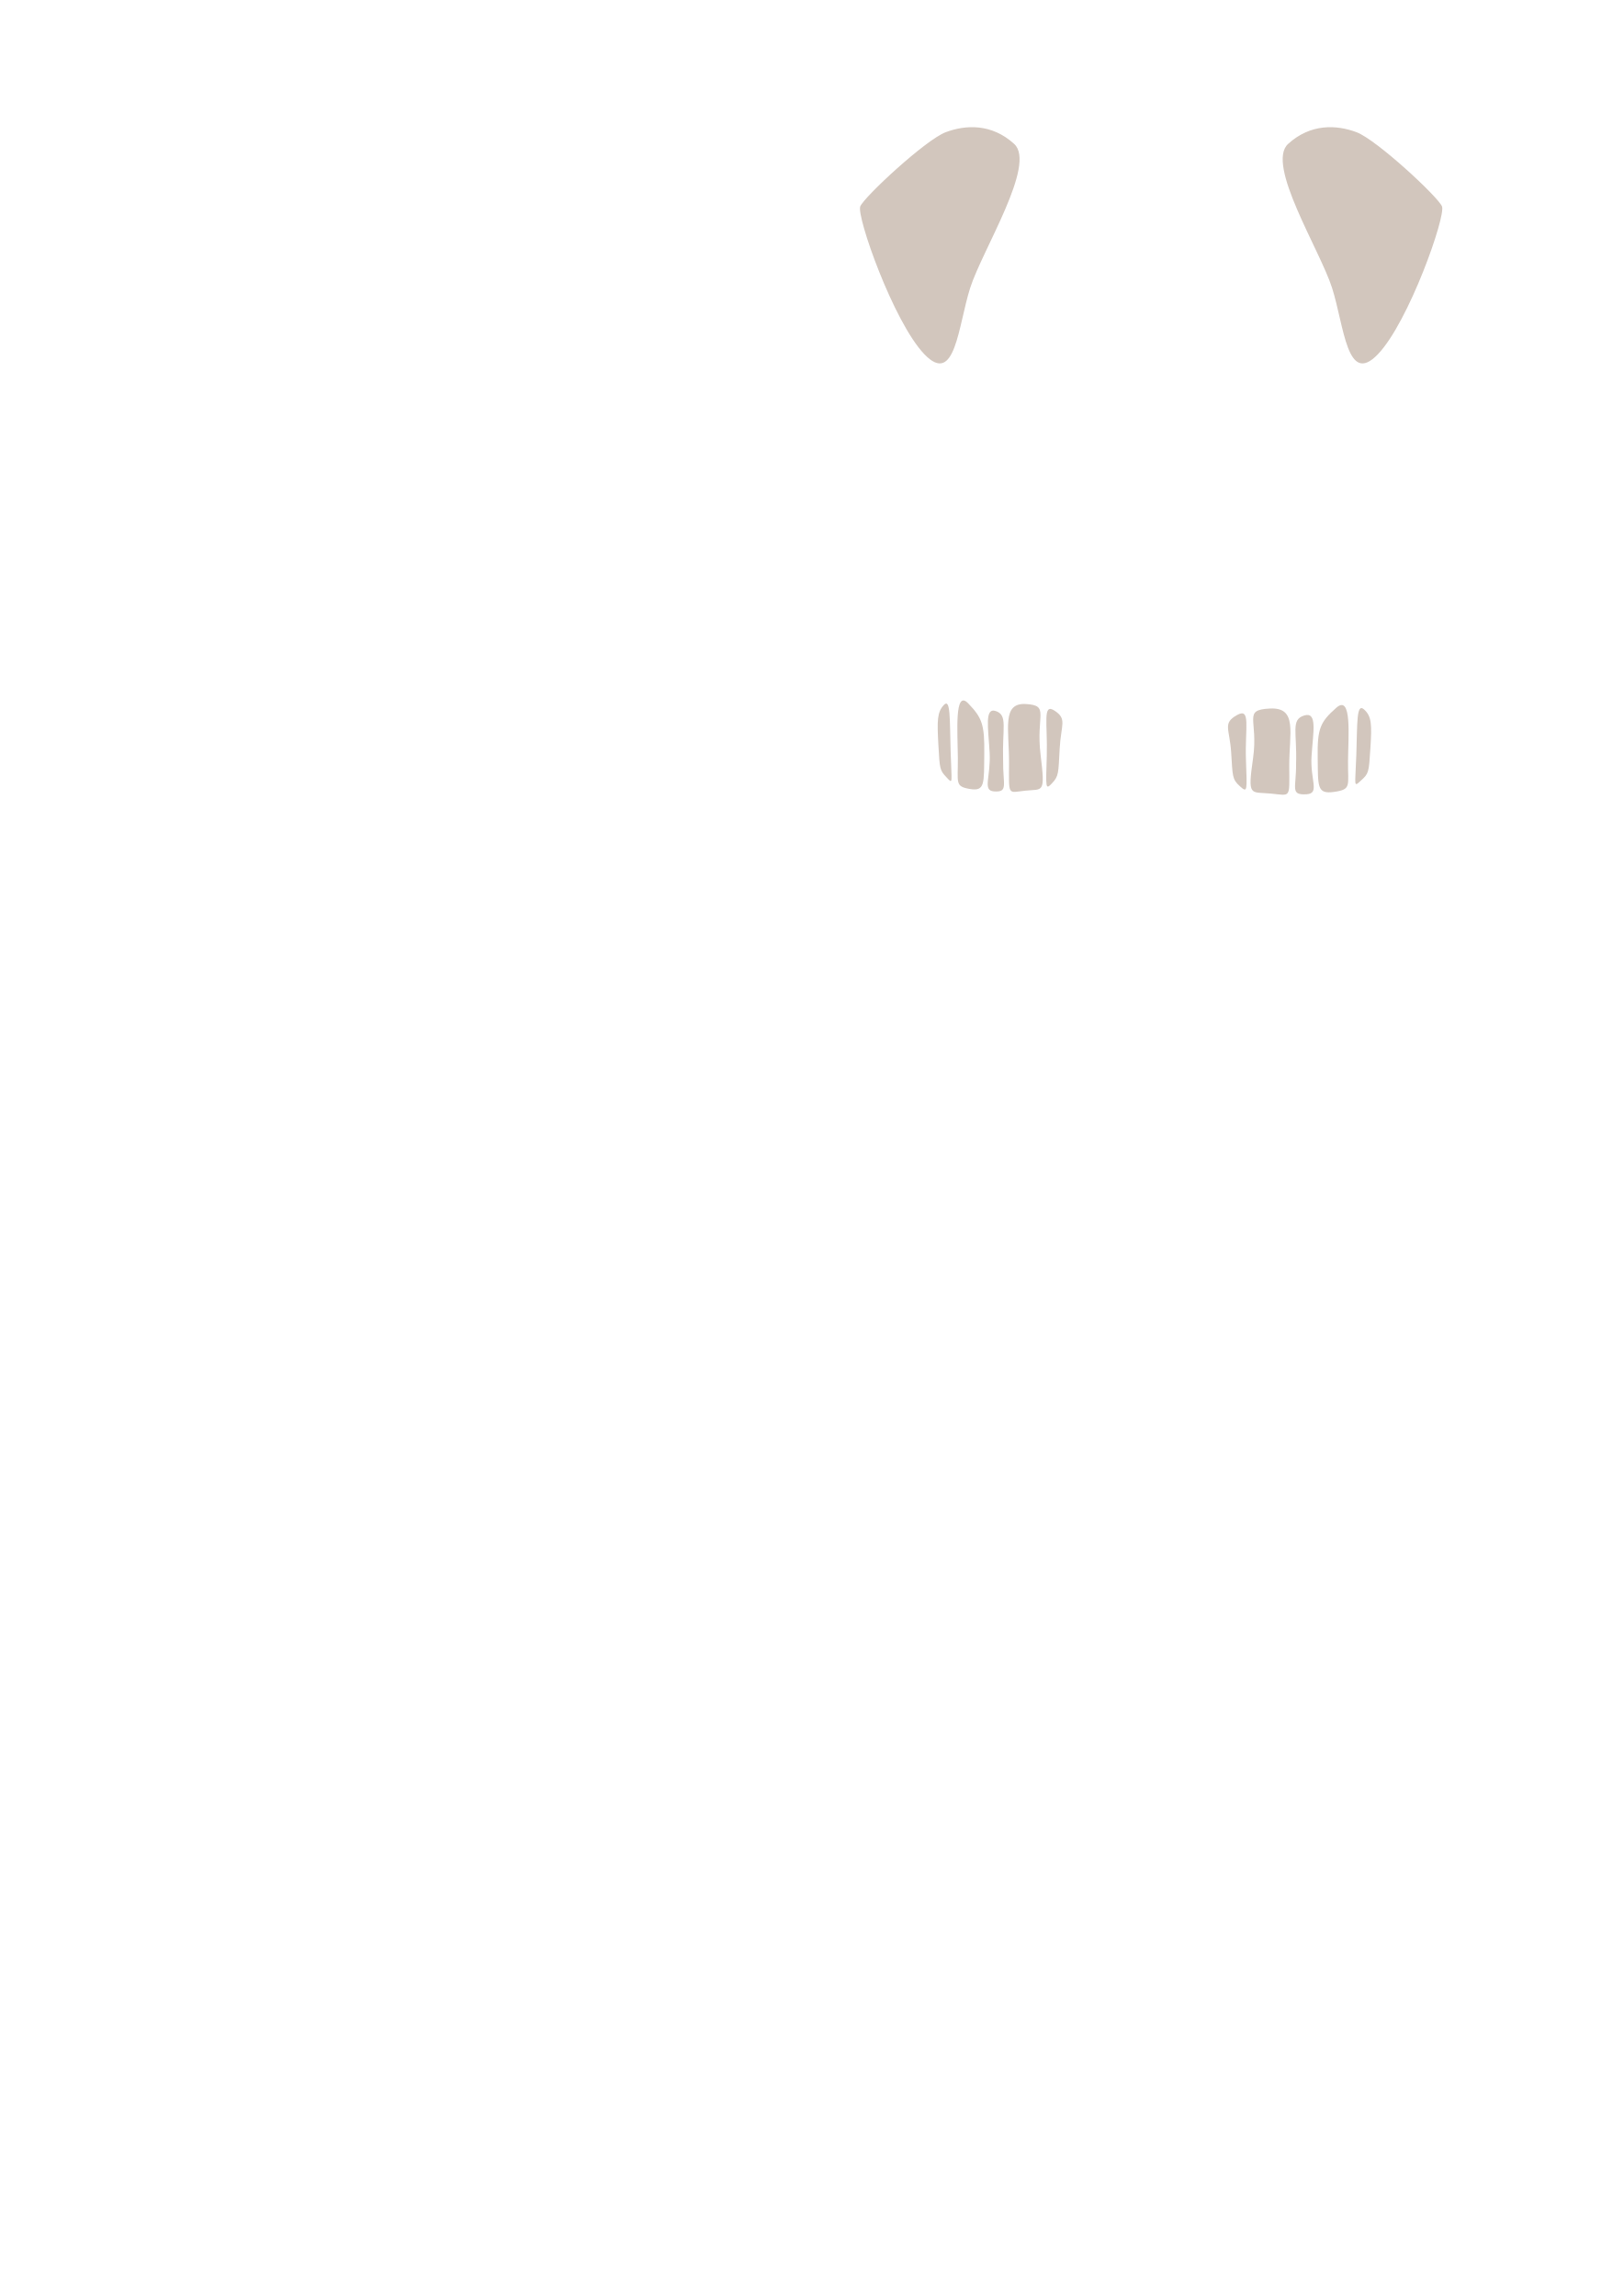
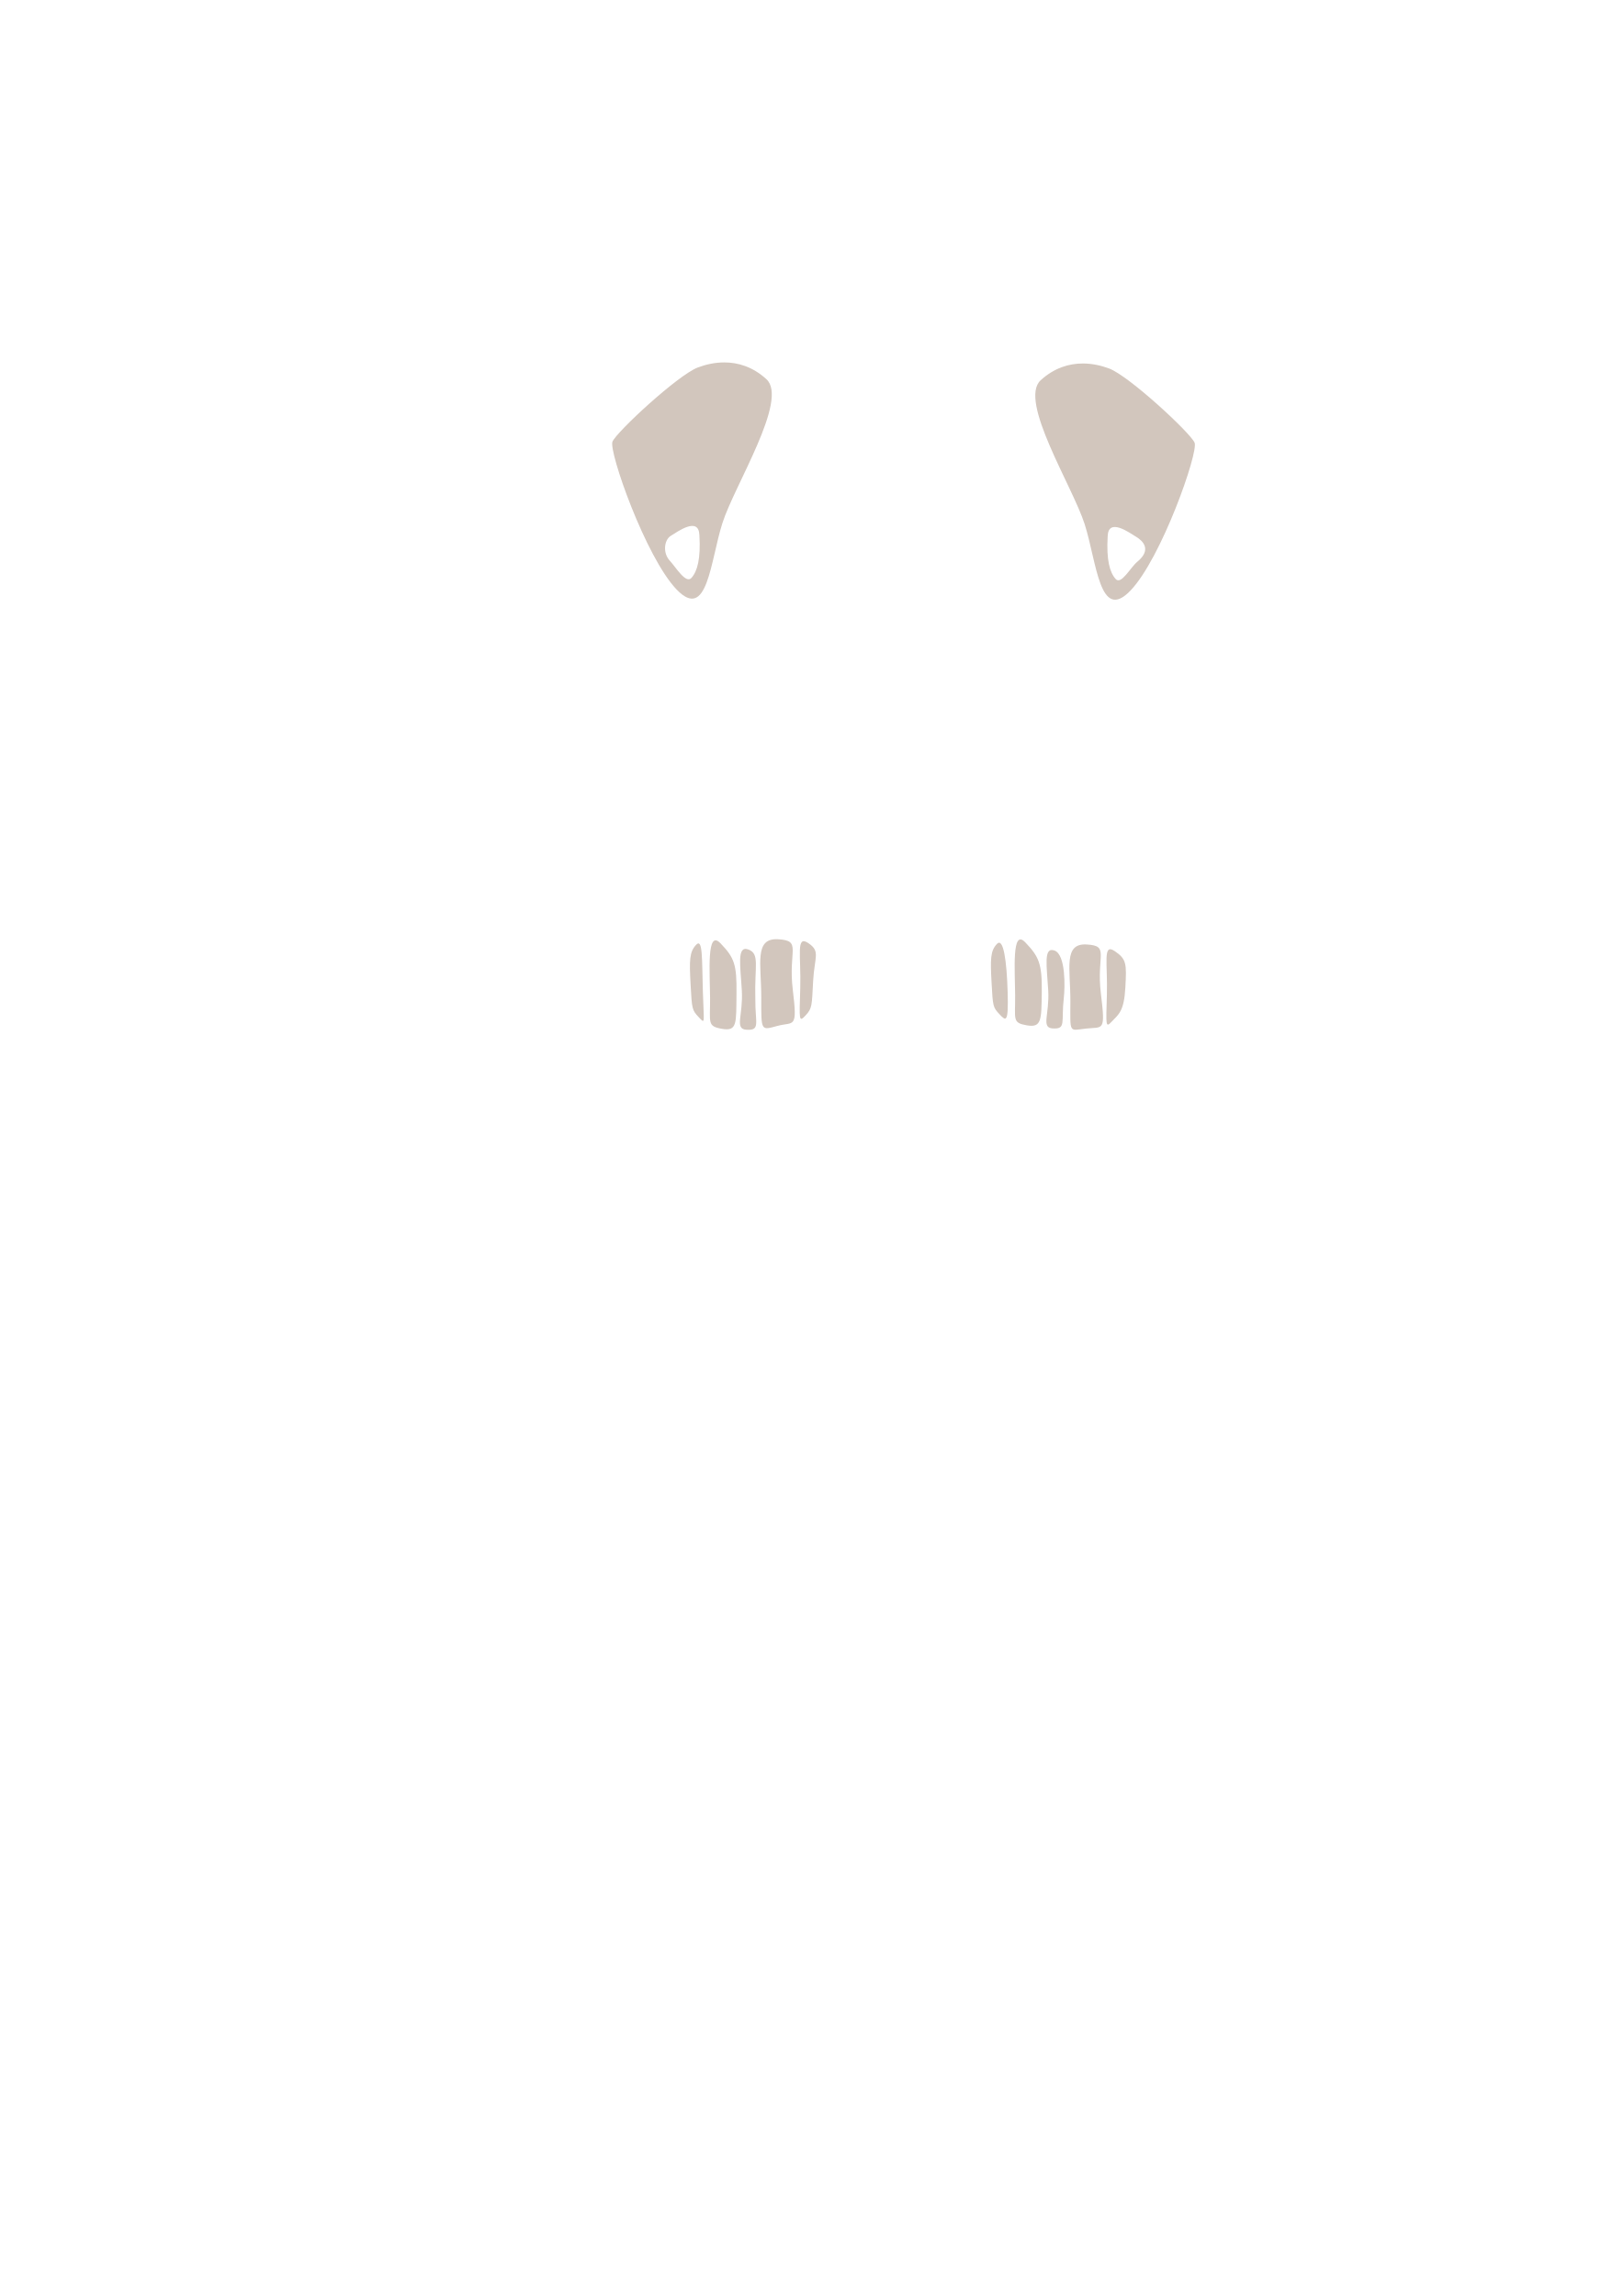
<svg xmlns="http://www.w3.org/2000/svg" width="210mm" height="297mm" viewBox="0 0 210 297" version="1.1" id="svg883">
  <defs id="defs880" />
  <g id="layer1">
    <g id="layer3" transform="matrix(0.9675774,0,0,0.9706236,70.21749,-31.35049)">
-       <path style="fill:#d2c6bd;fill-opacity:1;stroke:none;stroke-width:0.265px;stroke-linecap:butt;stroke-linejoin:miter;stroke-opacity:1" d="m 120.179,59.808 c -0.533,-1.286 -8.75,-8.889 -11.422,-9.889 -2.672,-1 -6.147,-1.171 -9.153,1.564 -3.006,2.735 4.254,14.111 5.878,19.179 1.624,5.068 1.984,13.157 6.125,8.851 4.141,-4.307 9.105,-18.419 8.571,-19.705 z" id="path2146-5" />
-       <path style="fill:#d2c6bd;fill-opacity:1;stroke:none;stroke-width:0.265px;stroke-linecap:butt;stroke-linejoin:miter;stroke-opacity:1" d="m 42.418,59.807 c 0.533,-1.286 8.75,-8.889 11.422,-9.889 2.672,-1 6.147,-1.171 9.153,1.564 3.006,2.735 -4.254,14.111 -5.878,19.179 -1.624,5.068 -1.984,13.157 -6.125,8.851 -4.141,-4.307 -9.105,-18.419 -8.571,-19.705 z" id="path2146-5-4" />
-       <path style="fill:#d2c6bd;fill-opacity:1;stroke:none;stroke-width:0.178px;stroke-linecap:butt;stroke-linejoin:miter;stroke-opacity:1" d="m 55.464,133.302 c -0.024,-3.343 -0.491,-9.205 1.381,-7.266 1.872,1.939 2.198,2.829 2.15,6.744 -0.048,3.915 0.12,5.013 -1.919,4.668 -2.039,-0.346 -1.588,-0.802 -1.612,-4.145 z" id="path2146-3" />
-       <path style="fill:#d2c6bd;fill-opacity:1;stroke:none;stroke-width:0.174px;stroke-linecap:butt;stroke-linejoin:miter;stroke-opacity:1" d="m 52.861,131.572 c -0.179,-3.259 -0.166,-4.371 0.735,-5.323 0.901,-0.952 0.777,1.871 0.902,6.176 0.125,4.305 0.361,4.431 -0.544,3.475 -0.905,-0.956 -0.914,-1.07 -1.093,-4.329 z" id="path2146-3-6" />
-       <path style="fill:#d2c6bd;fill-opacity:1;stroke:none;stroke-width:0.174px;stroke-linecap:butt;stroke-linejoin:miter;stroke-opacity:1" d="m 69.071,132.095 c 0.179,-3.259 1.019,-3.955 -0.656,-5.07 -1.675,-1.115 -0.941,1.701 -1.065,6.006 -0.125,4.305 -0.197,4.601 0.708,3.645 0.905,-0.956 0.835,-1.323 1.014,-4.582 z" id="path2146-3-6-9" />
-       <path style="fill:#d2c6bd;fill-opacity:1;stroke:none;stroke-width:0.174px;stroke-linecap:butt;stroke-linejoin:miter;stroke-opacity:1" d="m 59.71,132.587 c -0.179,-3.259 -0.717,-6.083 0.863,-5.513 1.579,0.57 0.814,2.256 0.939,6.561 -0.033,3.287 0.736,4.271 -1.235,4.134 -1.56,-0.135 -0.388,-1.923 -0.567,-5.182 z" id="path2146-3-6-2" />
-       <path style="fill:#d2c6bd;fill-opacity:1;stroke:none;stroke-width:0.174px;stroke-linecap:butt;stroke-linejoin:miter;stroke-opacity:1" d="m 62.306,133.94 c 0.013,-4.485 -0.997,-8 2.244,-7.815 3.242,0.185 1.324,1.452 1.972,6.755 0.648,5.303 0.326,4.534 -2.058,4.794 -2.384,0.26 -2.171,0.751 -2.158,-3.734 z" id="path2146-3-5" />
-       <path style="fill:#d2c6bd;fill-opacity:1;stroke:none;stroke-width:0.189px;stroke-linecap:butt;stroke-linejoin:miter;stroke-opacity:1" d="m 107.616,133.768 c 0.027,-3.281 0.563,-9.033 -1.585,-7.131 -2.149,1.902 -2.524,2.777 -2.468,6.618 0.056,3.841 -0.138,4.92 2.203,4.58 2.341,-0.339 1.823,-0.787 1.851,-4.068 z" id="path2146-3-1" />
-       <path style="fill:#d2c6bd;fill-opacity:1;stroke:none;stroke-width:0.184px;stroke-linecap:butt;stroke-linejoin:miter;stroke-opacity:1" d="m 110.604,132.071 c 0.205,-3.198 0.19,-4.289 -0.843,-5.223 -1.034,-0.934 -0.892,1.836 -1.035,6.061 -0.143,4.225 -0.415,4.349 0.624,3.41 1.039,-0.938 1.049,-1.05 1.254,-4.248 z" id="path2146-3-6-27" />
-       <path style="fill:#d2c6bd;fill-opacity:1;stroke:none;stroke-width:0.184px;stroke-linecap:butt;stroke-linejoin:miter;stroke-opacity:1" d="m 91.997,132.584 c -0.205,-3.198 -1.169,-3.881 0.753,-4.975 1.923,-1.094 1.08,1.67 1.223,5.894 0.143,4.225 0.227,4.515 -0.812,3.577 -1.039,-0.938 -0.959,-1.299 -1.164,-4.496 z" id="path2146-3-6-9-0" />
-       <path style="fill:#d2c6bd;fill-opacity:1;stroke:none;stroke-width:0.184px;stroke-linecap:butt;stroke-linejoin:miter;stroke-opacity:1" d="m 102.742,133.066 c 0.205,-3.198 0.822,-5.969 -0.99,-5.41 -1.813,0.559 -0.935,2.214 -1.078,6.439 0.038,3.225 -0.845,4.191 1.418,4.056 1.791,-0.132 0.445,-1.887 0.65,-5.085 z" id="path2146-3-6-2-9" />
-       <path style="fill:#d2c6bd;fill-opacity:1;stroke:none;stroke-width:0.184px;stroke-linecap:butt;stroke-linejoin:miter;stroke-opacity:1" d="m 99.762,134.394 c -0.015,-4.401 1.145,-7.85 -2.576,-7.669 -3.721,0.182 -1.52,1.425 -2.263,6.629 -0.743,5.204 -0.374,4.449 2.362,4.704 2.736,0.255 2.492,0.737 2.477,-3.664 z" id="path2146-3-5-3" />
+       <g id="layer3-6" transform="translate(-33.11941,31.34864)">
+         <path id="path2146-5-4" style="fill:#d2c6bd;fill-opacity:1;stroke:none;stroke-width:0.265px;stroke-linecap:butt;stroke-linejoin:miter;stroke-opacity:1" d="m 57.335,49.25 c -1.239,0.004 -2.431,0.27 -3.496,0.669 -2.672,1 -10.888,8.603 -11.422,9.889 -0.533,1.286 4.43,15.398 8.571,19.705 4.141,4.307 4.501,-3.782 6.125,-8.851 1.624,-5.068 8.885,-16.444 5.879,-19.179 -1.808,-1.645 -3.787,-2.239 -5.658,-2.233 z m -4.367,28.724 c -0.741,0.823 -2.071,-1.416 -2.887,-2.296 -0.989,-1.066 -0.733,-2.798 0.136,-3.321 0.869,-0.523 3.734,-2.63 3.819,-0.084 0.187,3.138 -0.266,4.81 -1.068,5.701 z" />
+         <path id="path2146-5-4-5" style="fill:#d2c6bd;fill-opacity:1;stroke:none;stroke-width:0.265px;stroke-linecap:butt;stroke-linejoin:miter;stroke-opacity:1" d="m 105.311,49.393 c 1.239,0.004 2.431,0.27 3.496,0.669 2.672,1 10.888,8.603 11.422,9.889 0.533,1.286 -4.43,15.398 -8.571,19.705 -4.141,4.307 -4.501,-3.782 -6.125,-8.851 -1.624,-5.068 -8.885,-16.444 -5.879,-19.179 1.808,-1.645 3.787,-2.239 5.658,-2.233 z m 4.367,28.724 c 0.741,0.823 1.959,-1.534 2.887,-2.296 1.984,-1.63 0.733,-2.798 -0.136,-3.321 -0.869,-0.523 -3.734,-2.63 -3.819,-0.084 -0.187,3.138 0.266,4.81 1.068,5.701 z" />
+         <path style="fill:#d2c6bd;fill-opacity:1;stroke:none;stroke-width:0.174px;stroke-linecap:butt;stroke-linejoin:miter;stroke-opacity:1" d="m 52.861,132.191 c -0.179,-3.259 -0.166,-4.371 0.735,-5.323 0.901,-0.952 0.777,1.871 0.902,6.176 0.125,4.305 0.361,4.431 -0.544,3.475 -0.905,-0.956 -0.914,-1.07 -1.093,-4.329 z" id="path2146-3-6" />
+         <path style="fill:#d2c6bd;fill-opacity:1;stroke:none;stroke-width:0.178px;stroke-linecap:butt;stroke-linejoin:miter;stroke-opacity:1" d="m 55.464,133.92 c -0.024,-3.343 -0.491,-9.205 1.381,-7.266 1.872,1.939 2.198,2.829 2.15,6.744 -0.048,3.915 0.12,5.013 -1.919,4.668 -2.039,-0.346 -1.588,-0.802 -1.612,-4.145 z" id="path2146-3" />
+         <path style="fill:#d2c6bd;fill-opacity:1;stroke:none;stroke-width:0.174px;stroke-linecap:butt;stroke-linejoin:miter;stroke-opacity:1" d="m 59.71,132.999 c -0.179,-3.259 -0.717,-6.083 0.863,-5.513 1.579,0.57 0.814,2.256 0.939,6.561 -0.033,3.287 0.736,4.271 -1.235,4.134 -1.56,-0.135 -0.388,-1.923 -0.567,-5.182 z" id="path2146-3-6-2" />
+         <path style="fill:#d2c6bd;fill-opacity:1;stroke:none;stroke-width:0.174px;stroke-linecap:butt;stroke-linejoin:miter;stroke-opacity:1" d="m 62.306,133.94 c 0.013,-4.485 -0.997,-8 2.244,-7.815 3.242,0.185 1.324,1.452 1.972,6.755 0.648,5.303 0.147,4.201 -2.058,4.794 -2.204,0.593 -2.171,0.751 -2.158,-3.734 z" id="path2146-3-5" />
+         <path style="fill:#d2c6bd;fill-opacity:1;stroke:none;stroke-width:0.174px;stroke-linecap:butt;stroke-linejoin:miter;stroke-opacity:1" d="m 69.238,131.7 c 0.179,-3.259 1.019,-3.955 -0.656,-5.07 -1.675,-1.115 -0.941,1.701 -1.065,6.006 -0.125,4.305 -0.197,4.601 0.708,3.645 0.905,-0.956 0.835,-1.323 1.014,-4.582 z" id="path2146-3-6-9" />
+         <path style="fill:#d2c6bd;fill-opacity:1;stroke:none;stroke-width:0.173px;stroke-linecap:butt;stroke-linejoin:miter;stroke-opacity:1" d="m 96.242,133.575 c -0.023,-3.245 -0.475,-8.935 1.336,-7.053 1.811,1.882 2.27,2.809 2.224,6.608 -0.047,3.8 -0.027,4.804 -2,4.468 -1.973,-0.336 -1.537,-0.778 -1.56,-4.023 z" id="path2146-3-1" />
+         <path style="fill:#d2c6bd;fill-opacity:1;stroke:none;stroke-width:0.168px;stroke-linecap:butt;stroke-linejoin:miter;stroke-opacity:1" d="m 93.091,131.919 c -0.173,-3.163 -0.16,-4.243 0.711,-5.167 0.871,-0.924 1.316,2.237 1.437,6.415 0.121,4.179 -0.215,3.881 -1.091,2.953 -0.876,-0.928 -0.884,-1.038 -1.057,-4.201 z" id="path2146-3-6-27" />
+         <path style="fill:#d2c6bd;fill-opacity:1;stroke:none;stroke-width:0.168px;stroke-linecap:butt;stroke-linejoin:miter;stroke-opacity:1" d="m 110.972,132.576 c 0.173,-3.163 0.184,-3.798 -1.437,-4.881 -1.621,-1.082 -0.91,1.651 -1.031,5.83 -0.121,4.179 -0.191,4.466 0.685,3.538 0.876,-0.928 1.61,-1.325 1.783,-4.487 z" id="path2146-3-6-9-0" />
+         <path style="fill:#d2c6bd;fill-opacity:1;stroke:none;stroke-width:0.168px;stroke-linecap:butt;stroke-linejoin:miter;stroke-opacity:1" d="m 100.665,132.978 c -0.173,-3.163 -0.693,-5.904 0.835,-5.351 1.528,0.553 1.403,4.956 1.247,6.299 -0.377,3.265 0.373,4.215 -1.534,4.081 -1.509,-0.131 -0.375,-1.867 -0.548,-5.03 z" id="path2146-3-6-2-9" />
+         <path style="fill:#d2c6bd;fill-opacity:1;stroke:none;stroke-width:0.168px;stroke-linecap:butt;stroke-linejoin:miter;stroke-opacity:1" d="m 103.625,134.406 c 0.012,-4.353 -0.965,-7.765 2.171,-7.585 3.137,0.18 1.281,1.409 1.908,6.556 0.627,5.147 0.316,4.4 -1.991,4.653 -2.306,0.253 -2.101,0.729 -2.088,-3.624 z" id="path2146-3-5-3" />
+       </g>
    </g>
  </g>
</svg>
